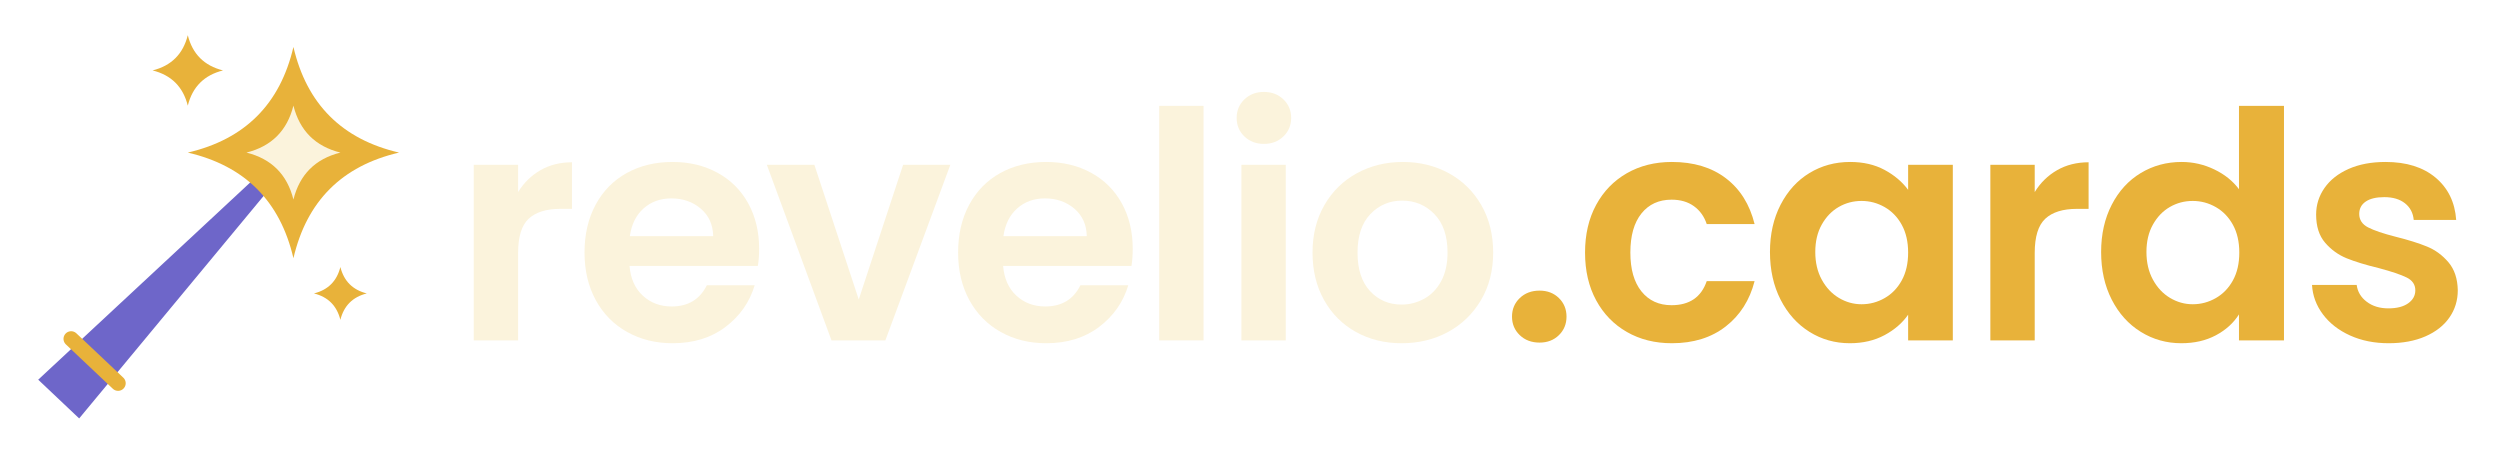
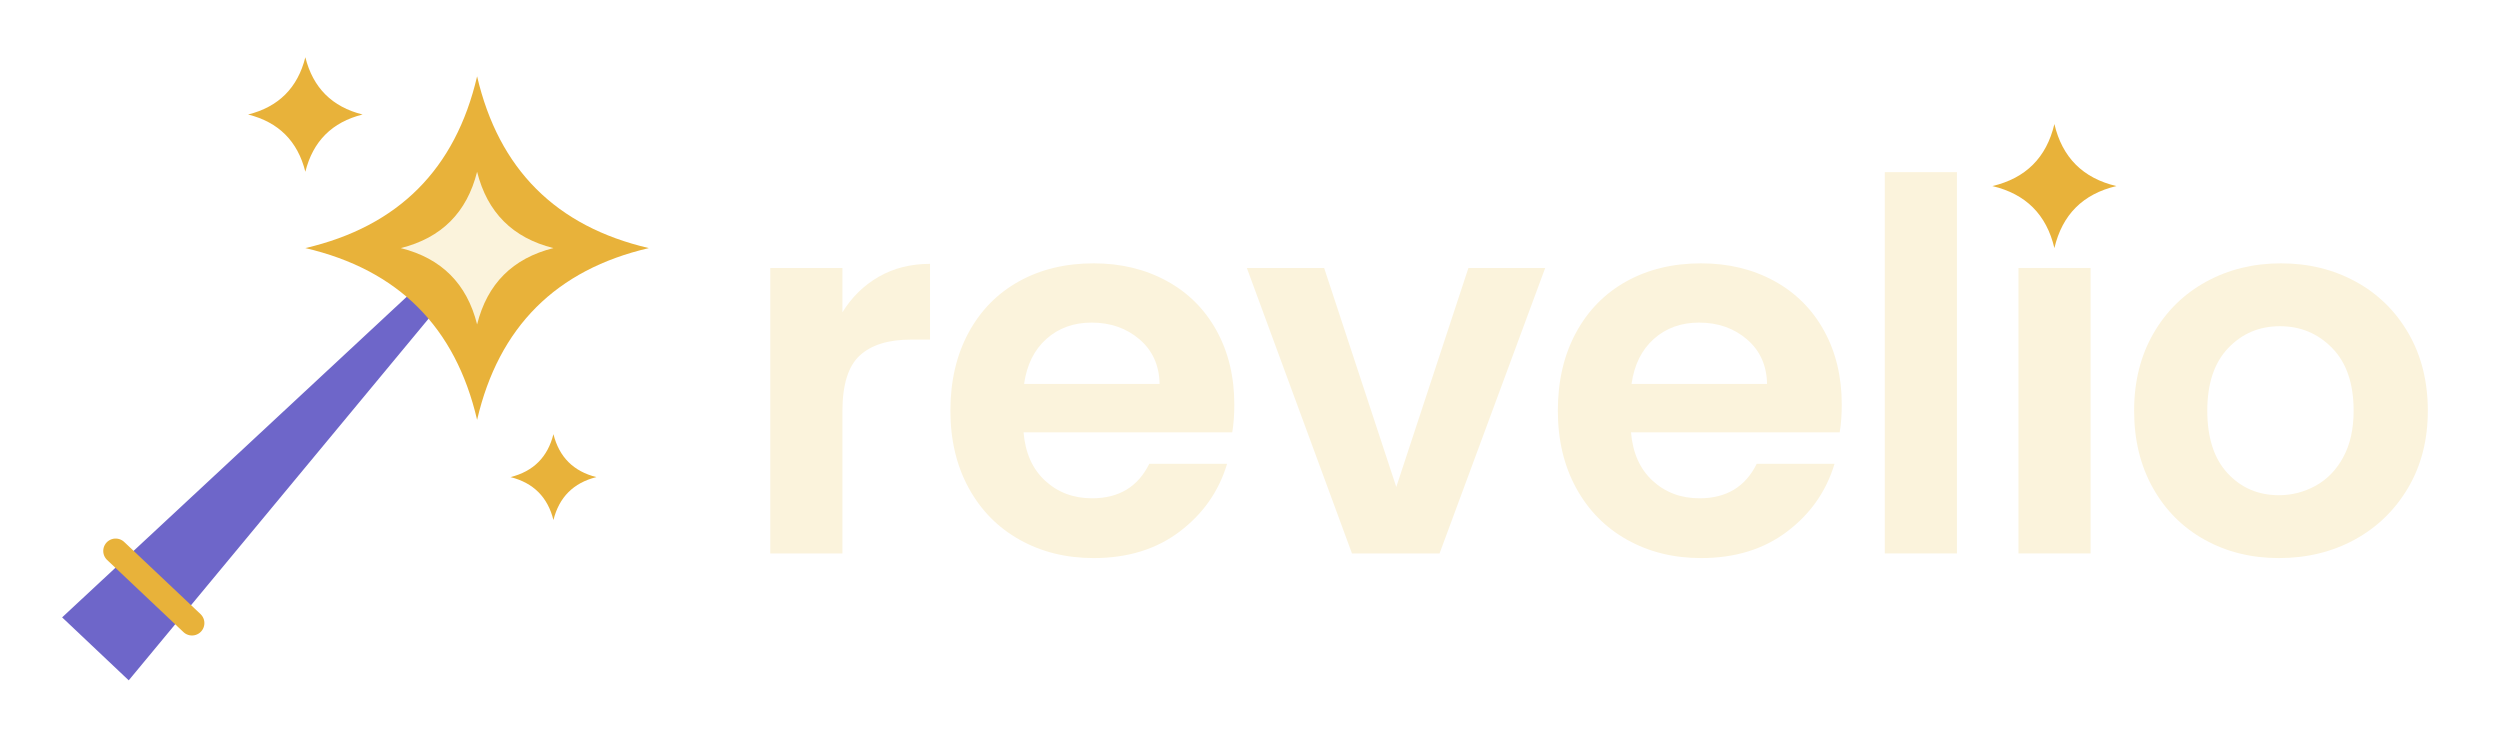
- <svg xmlns="http://www.w3.org/2000/svg" width="426" height="78" viewBox="32 50 426 78" role="img" aria-label="revelio.cards">
+ <svg xmlns="http://www.w3.org/2000/svg" width="262" height="78" viewBox="32 50 262 78" role="img" aria-label="revelio">
  <g transform="translate(12,42)">
    <polygon points="26.51,72.70 33.49,79.30 65.16,41.10 62.84,38.90" fill="#6E66C9" />
    <line x1="40.12" y1="73.30" x2="32.12" y2="65.74" stroke="#E8B23A" stroke-width="2.6" stroke-linecap="round" />
    <path d="M70,16 Q73.4,30.6 88,34 Q73.4,37.4 70,52 Q66.6,37.4 52,34 Q66.6,30.6 70,16 Z" fill="#E8B23A" />
    <path d="M70,26 Q71.6,32.4 78,34 Q71.6,35.6 70,42 Q68.4,35.6 62,34 Q68.4,32.4 70,26 Z" fill="#FBF3DC" />
    <path d="M52,14 Q53.2,18.8 58,20 Q53.2,21.2 52,26 Q50.8,21.2 46,20 Q50.8,18.8 52,14 Z" fill="#E8B23A" />
    <path d="M78,53.5 Q78.9,57.1 82.5,58 Q78.9,58.9 78,62.5 Q77.1,58.9 73.5,58 Q77.1,57.1 78,53.5 Z" fill="#E8B23A" />
  </g>
  <g>
    <path transform="translate(109.00,108) scale(0.054,-0.054)" fill="#FBF3DC" d="M379 562V415H342Q276 415 242.5 384.0Q209 353 209 276V0H69V554H209V468Q236 512 279.5 537.0Q323 562 379 562Z" />
    <path transform="translate(129.82,108) scale(0.054,-0.054)" fill="#FBF3DC" d="M580 235H175Q180 175 217.0 141.0Q254 107 308 107Q386 107 419 174H570Q546 94 478.0 42.5Q410 -9 311 -9Q231 -9 167.5 26.5Q104 62 68.5 127.0Q33 192 33 277Q33 363 68.0 428.0Q103 493 166.0 528.0Q229 563 311 563Q390 563 452.5 529.0Q515 495 549.5 432.5Q584 370 584 289Q584 259 580 235ZM439 329Q438 383 400.0 415.5Q362 448 307 448Q255 448 219.5 416.5Q184 385 176 329Z" />
    <path transform="translate(162.13,108) scale(0.054,-0.054)" fill="#FBF3DC" d="M300 129 440 554H589L384 0H214L10 554H160Z" />
    <path transform="translate(193.48,108) scale(0.054,-0.054)" fill="#FBF3DC" d="M580 235H175Q180 175 217.0 141.0Q254 107 308 107Q386 107 419 174H570Q546 94 478.0 42.5Q410 -9 311 -9Q231 -9 167.5 26.5Q104 62 68.5 127.0Q33 192 33 277Q33 363 68.0 428.0Q103 493 166.0 528.0Q229 563 311 563Q390 563 452.5 529.0Q515 495 549.5 432.5Q584 370 584 289Q584 259 580 235ZM439 329Q438 383 400.0 415.5Q362 448 307 448Q255 448 219.5 416.5Q184 385 176 329Z" />
    <path transform="translate(225.80,108) scale(0.054,-0.054)" fill="#FBF3DC" d="M209 740V0H69V740Z" />
-     <path transform="translate(239.81,108) scale(0.054,-0.054)" fill="#FBF3DC" d="M54 702Q54 737 78.5 760.5Q103 784 140 784Q177 784 201.5 760.5Q226 737 226 702Q226 667 201.5 643.5Q177 620 140 620Q103 620 78.5 643.5Q54 667 54 702ZM209 554V0H69V554Z" />
+     <path transform="translate(239.81,108) scale(0.054,-0.054)" fill="#FBF3DC" d="M209 554V0H69V554Z" />
+     <path d="M247.3,63.0 Q248.54,68.26 253.8,69.5 Q248.54,70.74 247.3,76.0 Q246.06,70.74 240.8,69.5 Q246.06,68.26 247.3,63.0 Z" fill="#E8B23A" />
    <path transform="translate(253.82,108) scale(0.054,-0.054)" fill="#FBF3DC" d="M34 277Q34 362 71.5 427.0Q109 492 174.0 527.5Q239 563 319 563Q399 563 464.0 527.5Q529 492 566.5 427.0Q604 362 604 277Q604 192 565.5 127.0Q527 62 461.5 26.5Q396 -9 315 -9Q235 -9 171.0 26.5Q107 62 70.5 127.0Q34 192 34 277ZM460 277Q460 356 418.5 398.5Q377 441 317 441Q257 441 216.5 398.5Q176 356 176 277Q176 198 215.5 155.5Q255 113 315 113Q353 113 386.5 131.5Q420 150 440.0 187.0Q460 224 460 277Z" />
-     <path transform="translate(287.27,108) scale(0.054,-0.054)" fill="#E8B23A" d="M44 75Q44 110 68.5 133.5Q93 157 131 157Q168 157 192.0 133.5Q216 110 216 75Q216 40 192.0 16.5Q168 -7 131 -7Q93 -7 68.5 16.5Q44 40 44 75Z" />
-     <path transform="translate(300.31,108) scale(0.054,-0.054)" fill="#E8B23A" d="M307 563Q410 563 477.5 511.5Q545 460 568 367H417Q405 403 376.5 423.5Q348 444 306 444Q246 444 211.0 400.5Q176 357 176 277Q176 198 211.0 154.5Q246 111 306 111Q391 111 417 187H568Q545 97 477.0 44.0Q409 -9 307 -9Q227 -9 165.0 26.5Q103 62 68.0 126.5Q33 191 33 277Q33 363 68.0 427.5Q103 492 165.0 527.5Q227 563 307 563Z" />
-     <path transform="translate(331.82,108) scale(0.054,-0.054)" fill="#E8B23A" d="M286 563Q348 563 394.5 538.0Q441 513 469 475V554H610V0H469V81Q442 42 394.5 16.5Q347 -9 285 -9Q215 -9 157.5 27.0Q100 63 66.5 128.5Q33 194 33 279Q33 363 66.5 428.0Q100 493 157.5 528.0Q215 563 286 563ZM322 440Q283 440 250.0 421.0Q217 402 196.5 365.5Q176 329 176 279Q176 229 196.5 191.5Q217 154 250.5 134.0Q284 114 322 114Q361 114 395.0 133.5Q429 153 449.0 189.5Q469 226 469 277Q469 328 449.0 364.5Q429 401 395.0 420.5Q361 440 322 440Z" />
-     <path transform="translate(367.43,108) scale(0.054,-0.054)" fill="#E8B23A" d="M379 562V415H342Q276 415 242.5 384.0Q209 353 209 276V0H69V554H209V468Q236 512 279.5 537.0Q323 562 379 562Z" />
-     <path transform="translate(388.25,108) scale(0.054,-0.054)" fill="#E8B23A" d="M287 563Q341 563 390.0 539.5Q439 516 468 477V740H610V0H468V82Q442 41 395.0 16.0Q348 -9 286 -9Q216 -9 158.0 27.0Q100 63 66.5 128.5Q33 194 33 279Q33 363 66.5 428.0Q100 493 158.0 528.0Q216 563 287 563ZM322 440Q283 440 250.0 421.0Q217 402 196.5 365.5Q176 329 176 279Q176 229 196.5 191.5Q217 154 250.5 134.0Q284 114 322 114Q361 114 395.0 133.5Q429 153 449.0 189.5Q469 226 469 277Q469 328 449.0 364.5Q429 401 395.0 420.5Q361 440 322 440Z" />
-     <path transform="translate(423.86,108) scale(0.054,-0.054)" fill="#E8B23A" d="M39 175H180Q184 143 211.5 122.0Q239 101 280 101Q320 101 342.5 117.0Q365 133 365 158Q365 185 337.5 198.5Q310 212 250 228Q188 243 148.5 259.0Q109 275 80.5 308.0Q52 341 52 397Q52 443 78.5 481.0Q105 519 154.5 541.0Q204 563 271 563Q370 563 429.0 513.5Q488 464 494 380H360Q357 413 332.5 432.5Q308 452 267 452Q229 452 208.5 438.0Q188 424 188 399Q188 371 216.0 356.5Q244 342 303 327Q363 312 402.0 296.0Q441 280 469.5 246.5Q498 213 499 158Q499 110 472.5 72.0Q446 34 396.5 12.5Q347 -9 281 -9Q213 -9 159.0 15.5Q105 40 73.5 82.0Q42 124 39 175Z" />
  </g>
</svg>
